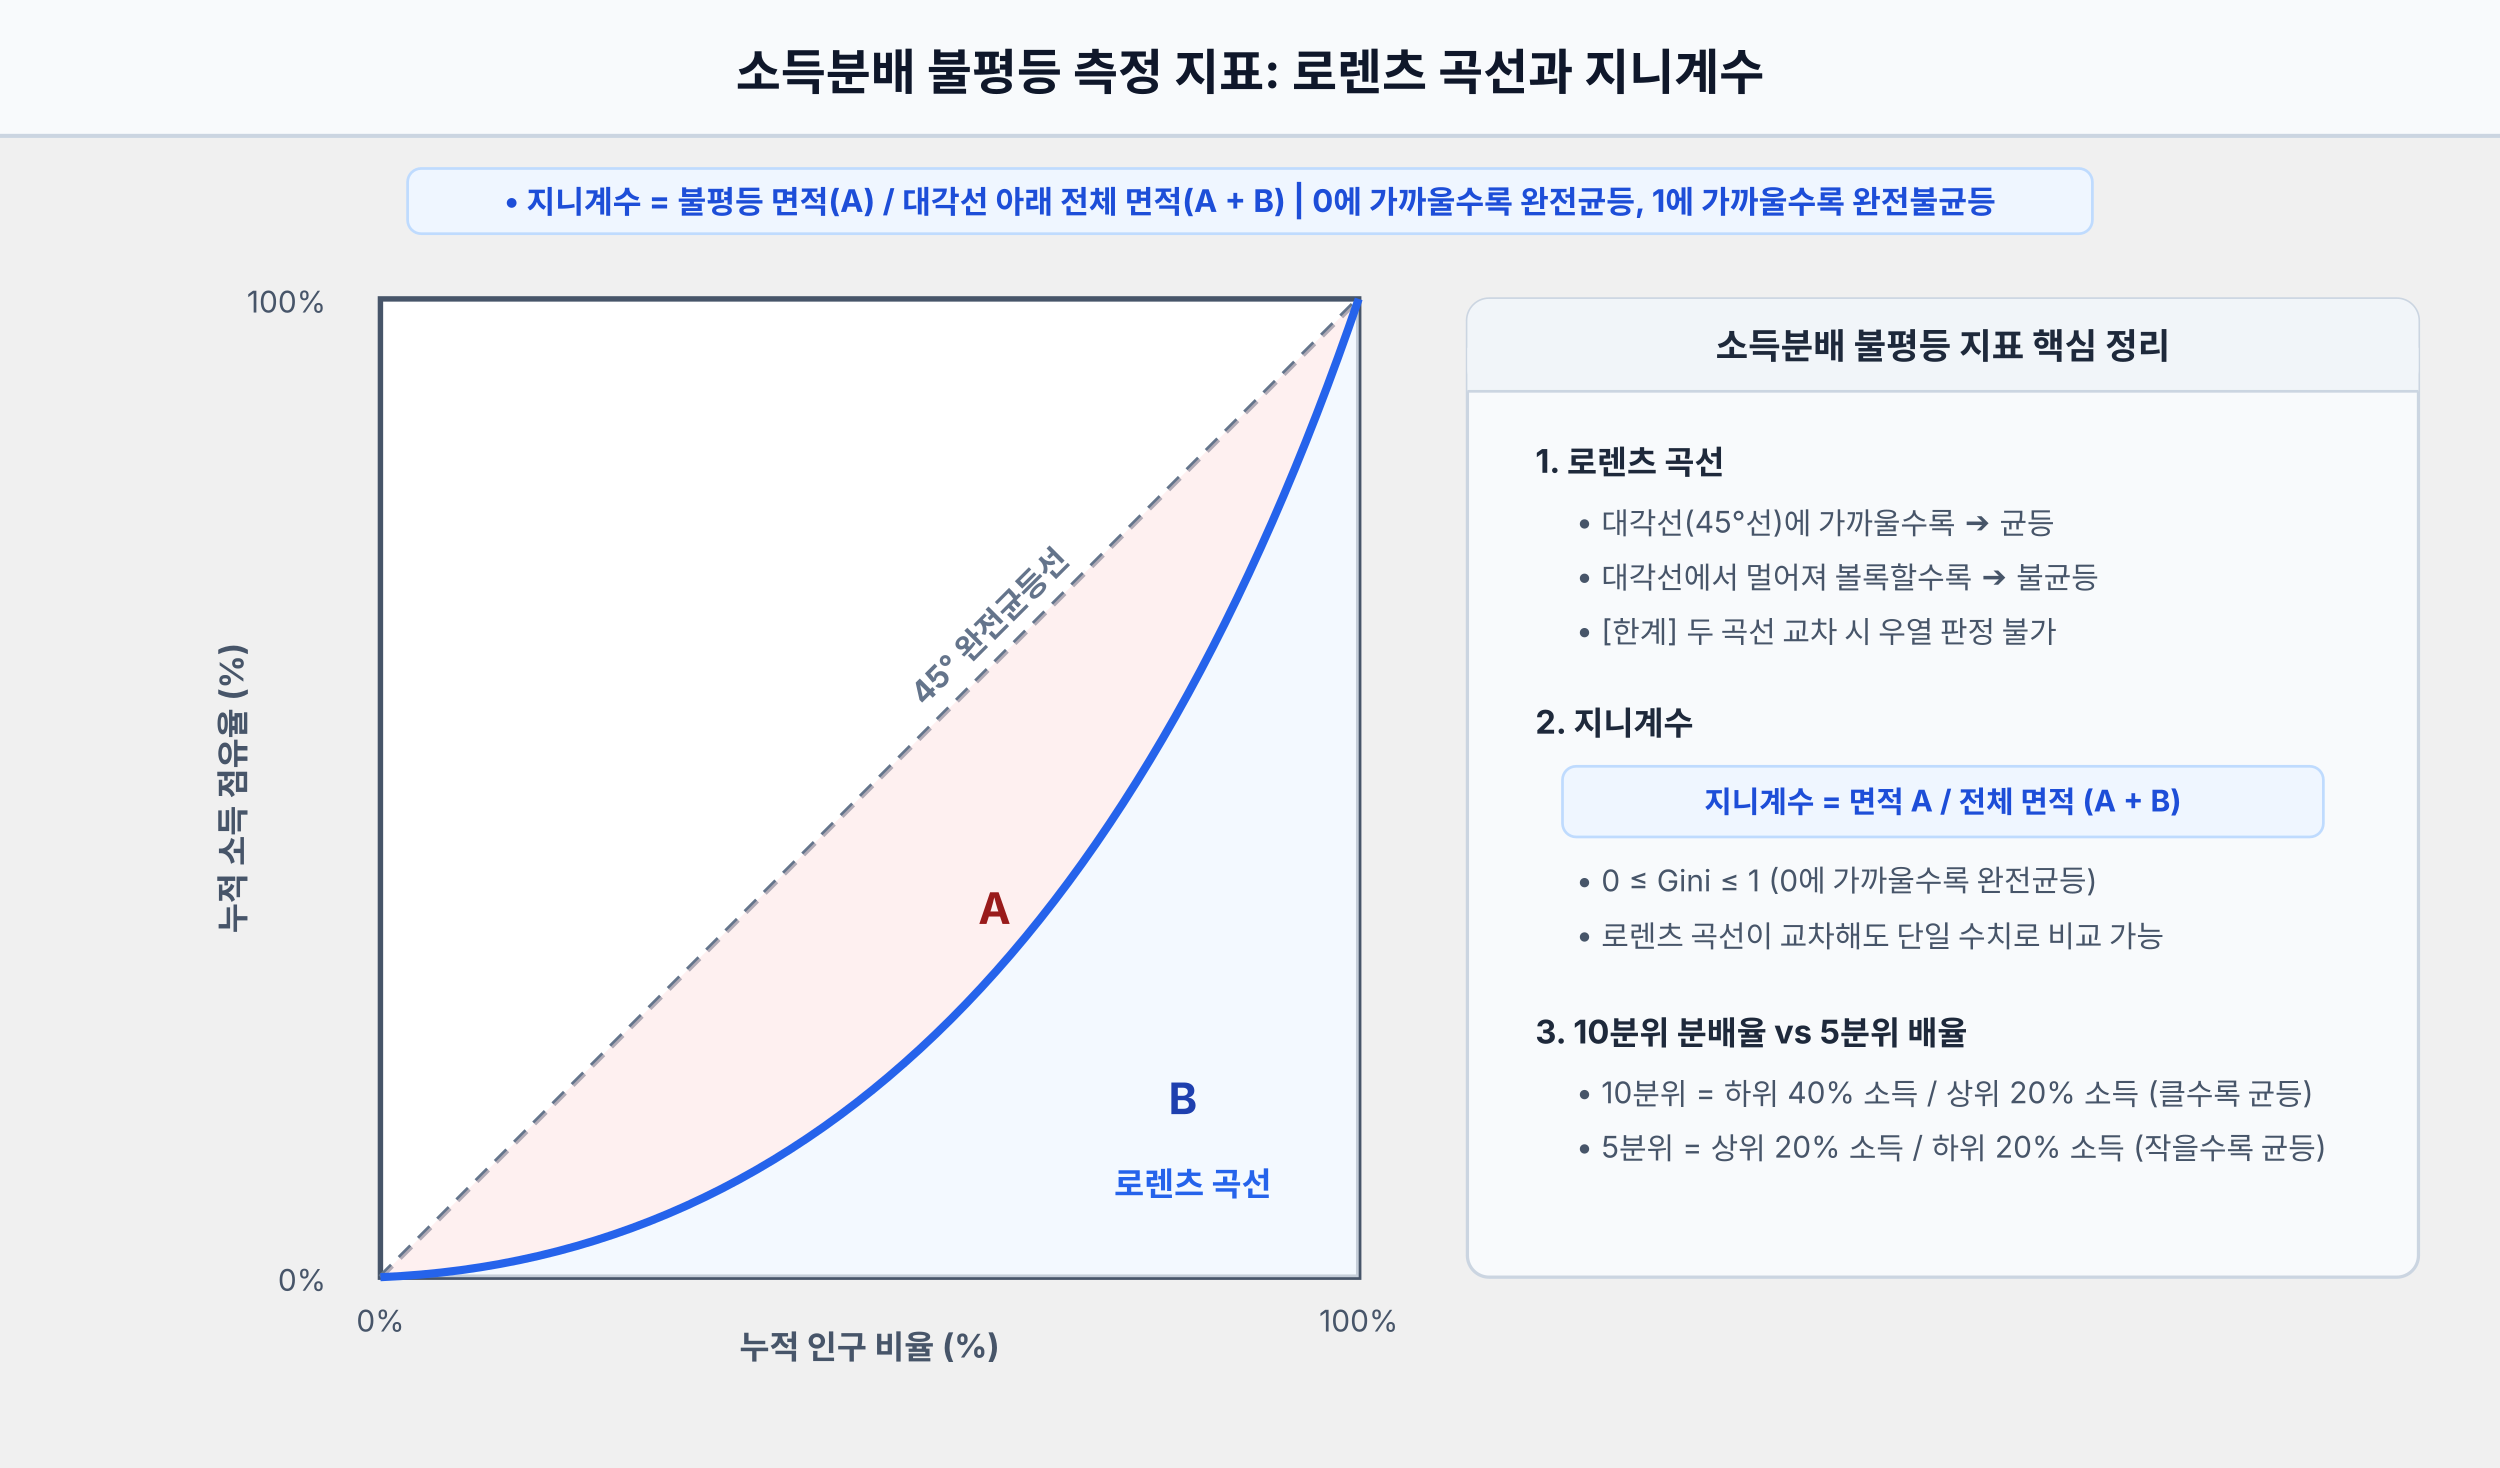
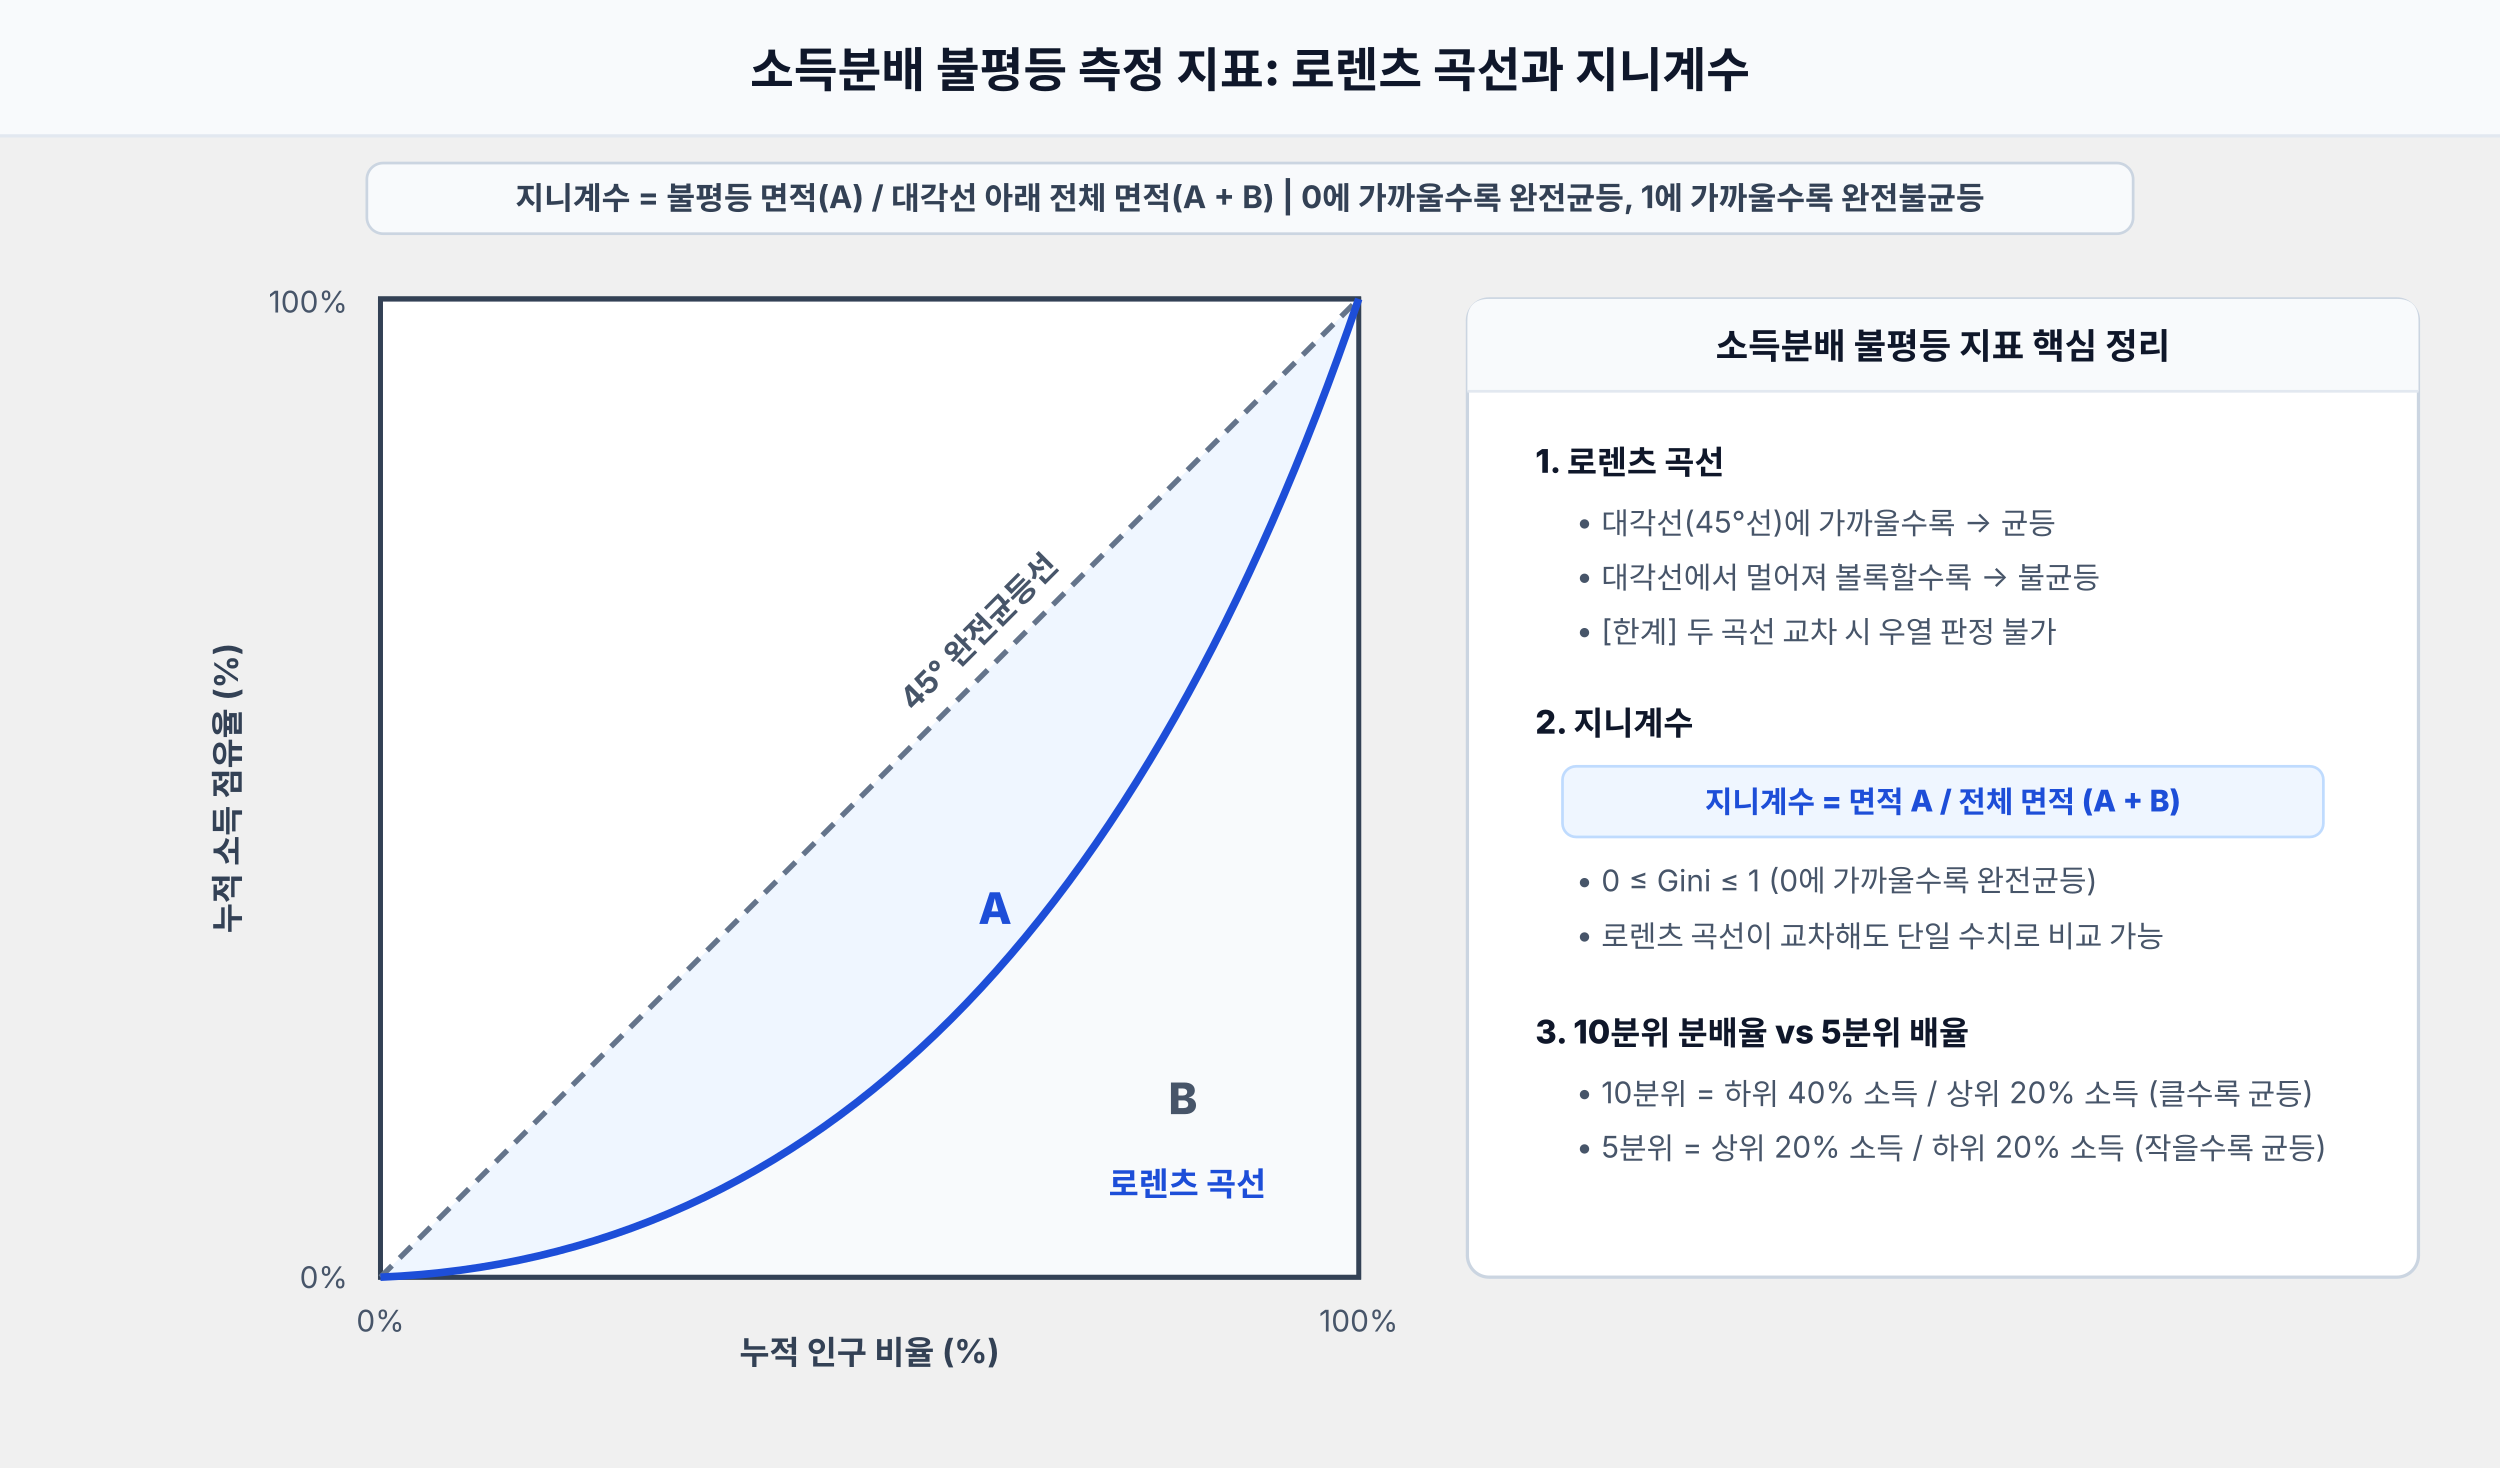
<svg xmlns="http://www.w3.org/2000/svg" viewBox="0 0 920 540" width="100%" height="100%" style="background:#ffffff; font-family:'Pretendard', -apple-system, BlinkMacSystemFont, sans-serif;">
  <rect x="0" y="0" width="920" height="50" fill="#f8fafc" />
-   <text x="460" y="33" font-size="18" font-weight="bold" text-anchor="middle" fill="#0f172a">소득분배 불평등 측정 지표: 로렌츠 곡선과 지니계수</text>
-   <line x1="0" y1="50" x2="920" y2="50" stroke="#cbd5e1" stroke-width="1.5" />
-   <rect x="150" y="62" width="620" height="24" rx="5" fill="#eff6ff" stroke="#bfdbfe" stroke-width="1" />
-   <text x="460" y="78" font-size="11.5" font-weight="bold" text-anchor="middle" fill="#1d4ed8">• 지니계수 = 불평등 면적(A) / 대각선 아래 전체 면적(A + B) | 0에 가까울수록 완전균등, 1에 가까울수록 완전불균등</text>
-   <rect x="140" y="110" width="360" height="360" fill="#ffffff" stroke="#475569" stroke-width="2" />
-   <text x="320" y="500" font-size="12" font-weight="bold" fill="#475569" text-anchor="middle">누적 인구 비율 (%)</text>
+   <text x="460" y="32" font-size="17.5" font-weight="800" text-anchor="middle" fill="#0f172a">소득분배 불평등 측정 지표: 로렌츠 곡선과 지니계수</text>
+   <line x1="0" y1="50" x2="920" y2="50" stroke="#e2e8f0" stroke-width="1.2" />
+   <rect x="135" y="60" width="650" height="26" rx="6" fill="#f8fafc" stroke="#cbd5e1" stroke-width="1" />
+   <text x="460" y="77" font-size="11.5" font-weight="700" text-anchor="middle" fill="#334155">지니계수 = 불평등 면적(A) / 대각선 아래 전체 면적(A + B)  |  0에 가까울수록 완전균등, 1에 가까울수록 완전불균등</text>
+   <rect x="140" y="110" width="360" height="360" fill="#ffffff" stroke="#334155" stroke-width="1.8" />
+   <path d="M 140 470 Q 380 460, 500 110 L 500 470 Z" fill="#f8fafc" />
+   <text x="430" y="410" font-size="16" font-weight="800" fill="#475569">B</text>
+   <path d="M 140 470 L 500 110 Q 380 460, 140 470 Z" fill="#eff6ff" />
+   <text x="360" y="340" font-size="16" font-weight="800" fill="#1d4ed8">A</text>
+   <rect x="140" y="110" width="360" height="360" fill="none" stroke="#334155" stroke-width="1.8" />
+   <text x="320" y="502" font-size="12" font-weight="700" fill="#334155" text-anchor="middle">누적 인구 비율 (%)</text>
  <text x="140" y="490" font-size="11" fill="#475569" text-anchor="middle">0%</text>
  <text x="500" y="490" font-size="11" fill="#475569" text-anchor="middle">100%</text>
-   <text x="90" y="290" font-size="12" font-weight="bold" fill="#475569" transform="rotate(-90 90 290)" text-anchor="middle">누적 소득 점유율 (%)</text>
-   <text x="120" y="475" font-size="11" fill="#475569" text-anchor="end">0%</text>
-   <text x="120" y="115" font-size="11" fill="#475569" text-anchor="end">100%</text>
+   <text x="88" y="290" font-size="12" font-weight="700" fill="#334155" transform="rotate(-90 88 290)" text-anchor="middle">누적 소득 점유율 (%)</text>
+   <text x="128" y="474" font-size="11" fill="#475569" text-anchor="end">0%</text>
+   <text x="128" y="115" font-size="11" fill="#475569" text-anchor="end">100%</text>
  <line x1="140" y1="470" x2="500" y2="110" stroke="#64748b" stroke-width="2" stroke-dasharray="6,4" />
-   <text x="340" y="260" font-size="11.5" font-weight="bold" fill="#64748b" transform="rotate(-45 340 260)">45° 완전균등선</text>
-   <path d="M 140 470 Q 380 460, 500 110 L 500 470 Z" fill="#eff6ff" fill-opacity="0.75" />
-   <text x="430" y="410" font-size="16" font-weight="bold" fill="#1e40af">B</text>
-   <path d="M 140 470 L 500 110 Q 380 460, 140 470 Z" fill="#fee2e2" fill-opacity="0.5" />
-   <text x="360" y="340" font-size="16" font-weight="bold" fill="#991b1b">A</text>
-   <path d="M 140 470 Q 380 460, 500 110" fill="none" stroke="#2563eb" stroke-width="3" />
-   <text x="410" y="440" font-size="12" font-weight="bold" fill="#2563eb">로렌츠 곡선</text>
-   <rect x="540" y="110" width="350" height="360" rx="8" fill="#f8fafc" stroke="#cbd5e1" stroke-width="1.2" />
-   <rect x="540" y="110" width="350" height="34" rx="8" fill="#f1f5f9" />
-   <path d="M 540 128 L 540 144 L 890 144 L 890 128 Z" fill="#f1f5f9" />
-   <line x1="540" y1="144" x2="890" y2="144" stroke="#cbd5e1" stroke-width="1" />
-   <text x="715" y="132" font-size="13" font-weight="bold" text-anchor="middle" fill="#1e293b">소득분배 불평등 지표 핵심 정리</text>
-   <text x="565" y="174" font-size="12" font-weight="bold" fill="#1e293b">1. 로렌츠 곡선</text>
-   <text x="580" y="196" font-size="11" fill="#475569">• 대각선(45°선)에 가까울수록 ➔ 균등</text>
-   <text x="580" y="216" font-size="11" fill="#475569">• 대각선에서 멀어져 볼록할수록 ➔ 불균등</text>
+   <text x="336" y="262" font-size="11.5" font-weight="700" fill="#475569" transform="rotate(-45 336 262)">45° 완전균등선</text>
+   <path d="M 140 470 Q 380 460, 500 110" fill="none" stroke="#1d4ed8" stroke-width="2.8" />
+   <text x="408" y="440" font-size="12" font-weight="800" fill="#1d4ed8">로렌츠 곡선</text>
+   <rect x="540" y="110" width="350" height="360" rx="8" fill="#ffffff" stroke="#cbd5e1" stroke-width="1.2" />
+   <path d="M 540 118 Q 540 110 548 110 L 882 110 Q 890 110 890 118 L 890 144 L 540 144 Z" fill="#f8fafc" />
+   <line x1="540" y1="144" x2="890" y2="144" stroke="#e2e8f0" stroke-width="1" />
+   <text x="715" y="132" font-size="13" font-weight="800" text-anchor="middle" fill="#0f172a">소득분배 불평등 지표 핵심 정리</text>
+   <text x="565" y="174" font-size="12" font-weight="800" fill="#0f172a">1. 로렌츠 곡선</text>
+   <text x="580" y="196" font-size="11" fill="#475569">• 대각선(45°선)에 가까울수록 → 균등</text>
+   <text x="580" y="216" font-size="11" fill="#475569">• 대각선에서 멀어져 볼록할수록 → 불균등</text>
  <text x="580" y="236" font-size="11" fill="#475569">• [한계] 두 곡선 교차 시 우열 판정 불가</text>
-   <text x="565" y="270" font-size="12" font-weight="bold" fill="#1e293b">2. 지니계수</text>
+   <text x="565" y="270" font-size="12" font-weight="800" fill="#0f172a">2. 지니계수</text>
  <rect x="575" y="282" width="280" height="26" rx="5" fill="#eff6ff" stroke="#bfdbfe" stroke-width="1" />
-   <text x="715" y="299" font-size="11" font-weight="bold" text-anchor="middle" fill="#1d4ed8">지니계수 = 면적 A / 전체 면적 (A + B)</text>
+   <text x="715" y="299" font-size="11" font-weight="800" text-anchor="middle" fill="#1d4ed8">지니계수 = 면적 A / 전체 면적 (A + B)</text>
  <text x="580" y="328" font-size="11" fill="#475569">• 0 ≤ Gini ≤ 1 (0에 가까울수록 완전균등)</text>
  <text x="580" y="348" font-size="11" fill="#475569">• 로렌츠 곡선이 교차해도 단일 수치로 비교 가능</text>
-   <text x="565" y="384" font-size="12" font-weight="bold" fill="#1e293b">3. 10분위 분배율 vs 5분위 배율</text>
+   <text x="565" y="384" font-size="12" font-weight="800" fill="#0f172a">3. 10분위 분배율 vs 5분위 배율</text>
  <text x="580" y="406" font-size="11" fill="#475569">• 10분위 = 하위 40% 소득 / 상위 20% 소득 (클수록 균등)</text>
  <text x="580" y="426" font-size="11" fill="#475569">• 5분위 = 상위 20% 소득 / 하위 20% 소득 (작을수록 균등)</text>
</svg>
